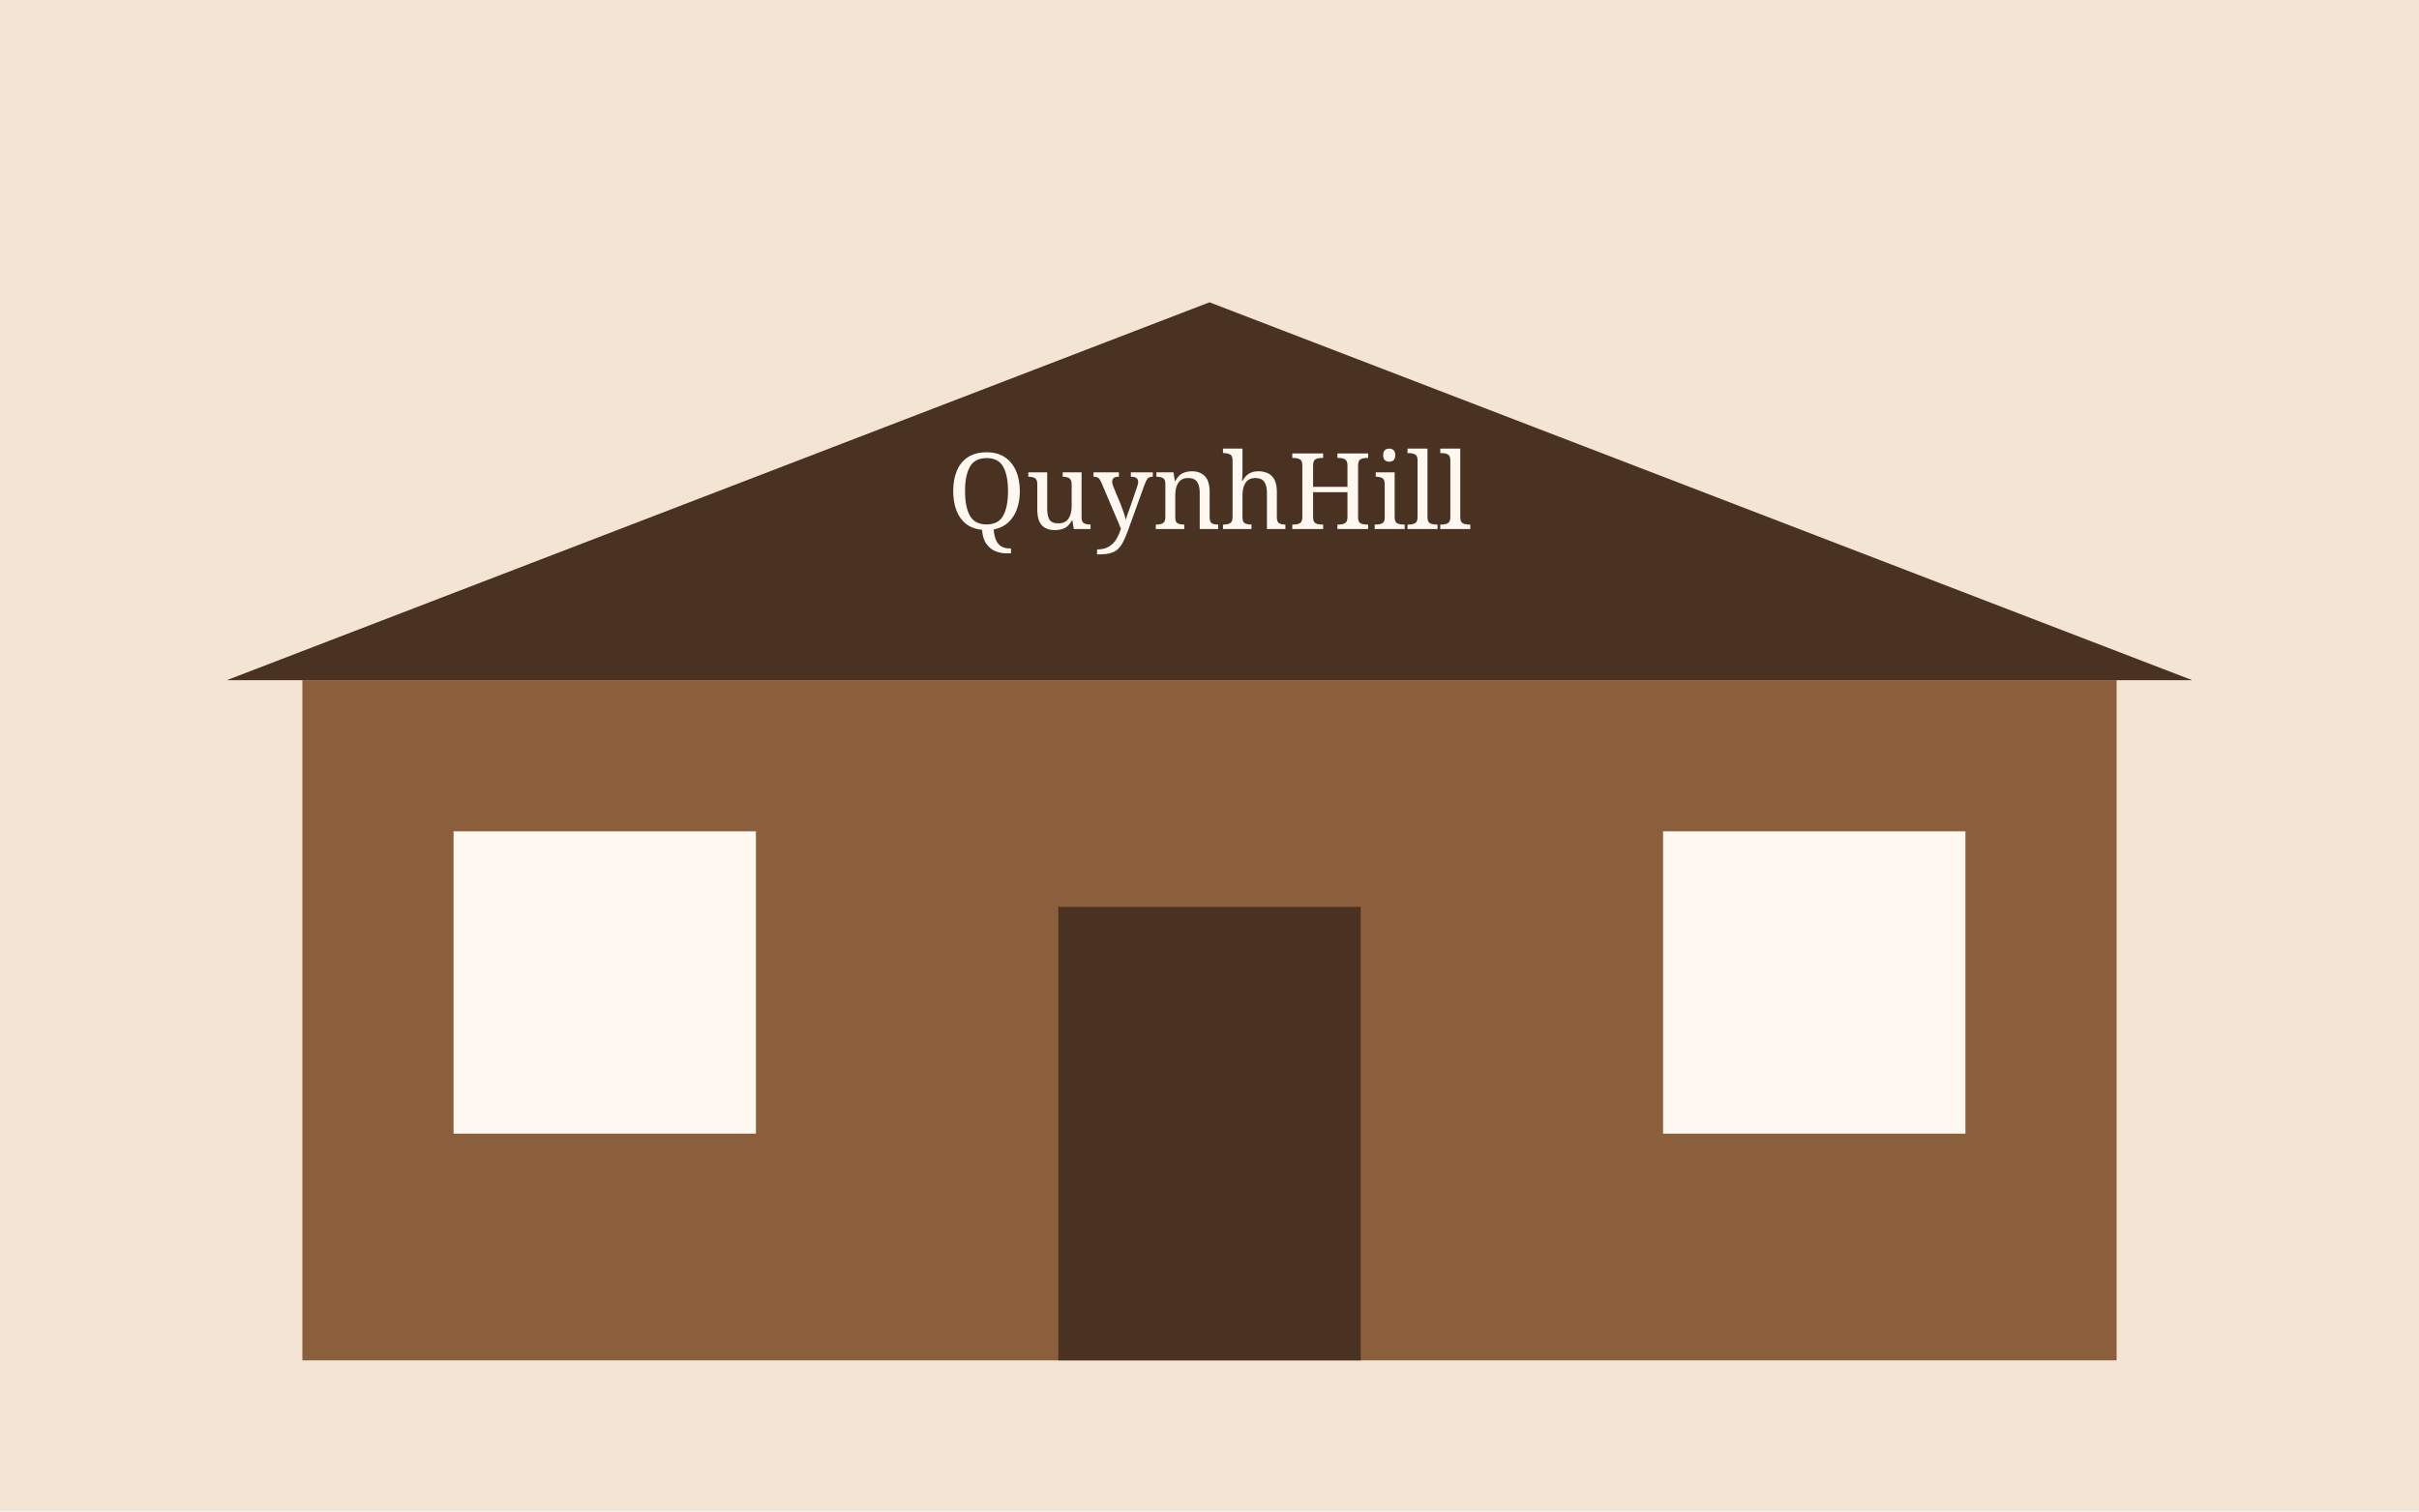
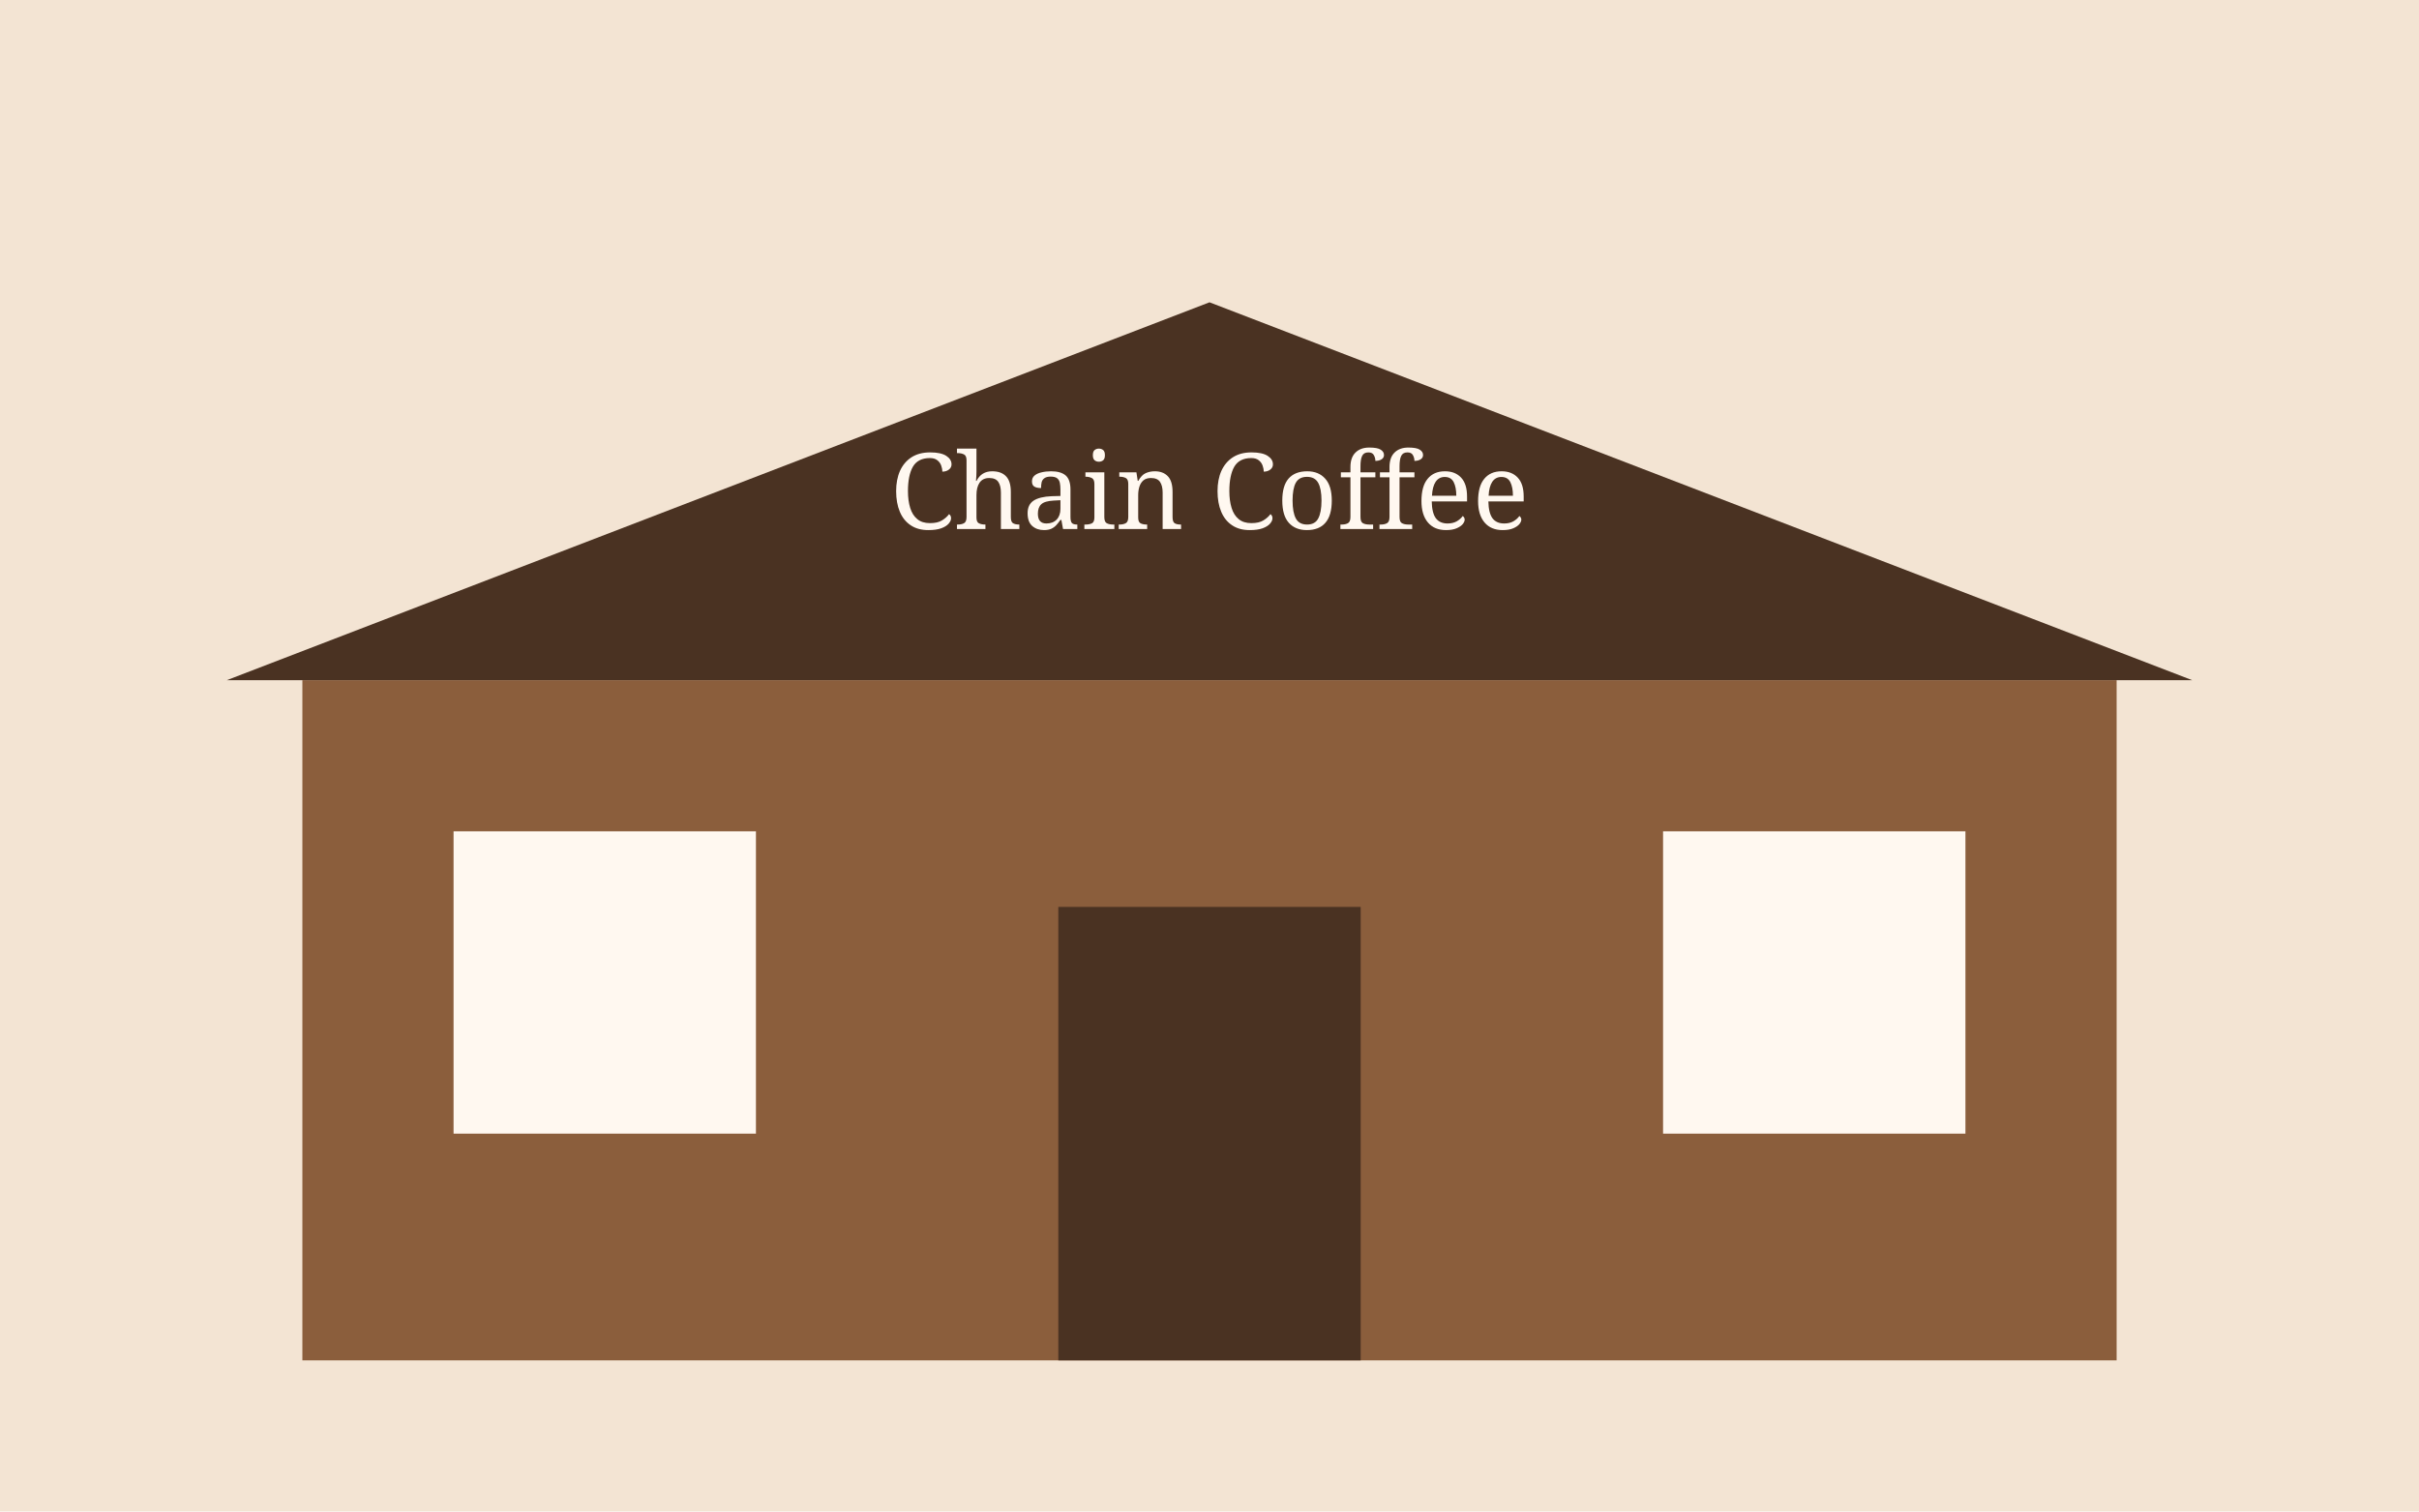
<svg xmlns="http://www.w3.org/2000/svg" viewBox="0 0 320 200" width="320" height="200">
  <rect width="320" height="200" fill="#F3E4D3" />
  <rect x="40" y="90" width="240" height="90" fill="#8B5E3C" />
  <polygon points="30,90 160,40 290,90" fill="#4A3222" />
  <rect x="140" y="120" width="40" height="60" fill="#4A3222" />
  <rect x="60" y="110" width="40" height="40" fill="#FFF8F0" />
  <rect x="220" y="110" width="40" height="40" fill="#FFF8F0" />
-   <text x="160" y="70" font-family="Georgia, serif" font-size="14" fill="#FFF8F0" text-anchor="middle">QuynhHill</text>
+   <text x="160" y="70" font-family="Georgia, serif" font-size="14" fill="#FFF8F0" text-anchor="middle">Chain Coffee</text>
</svg>
